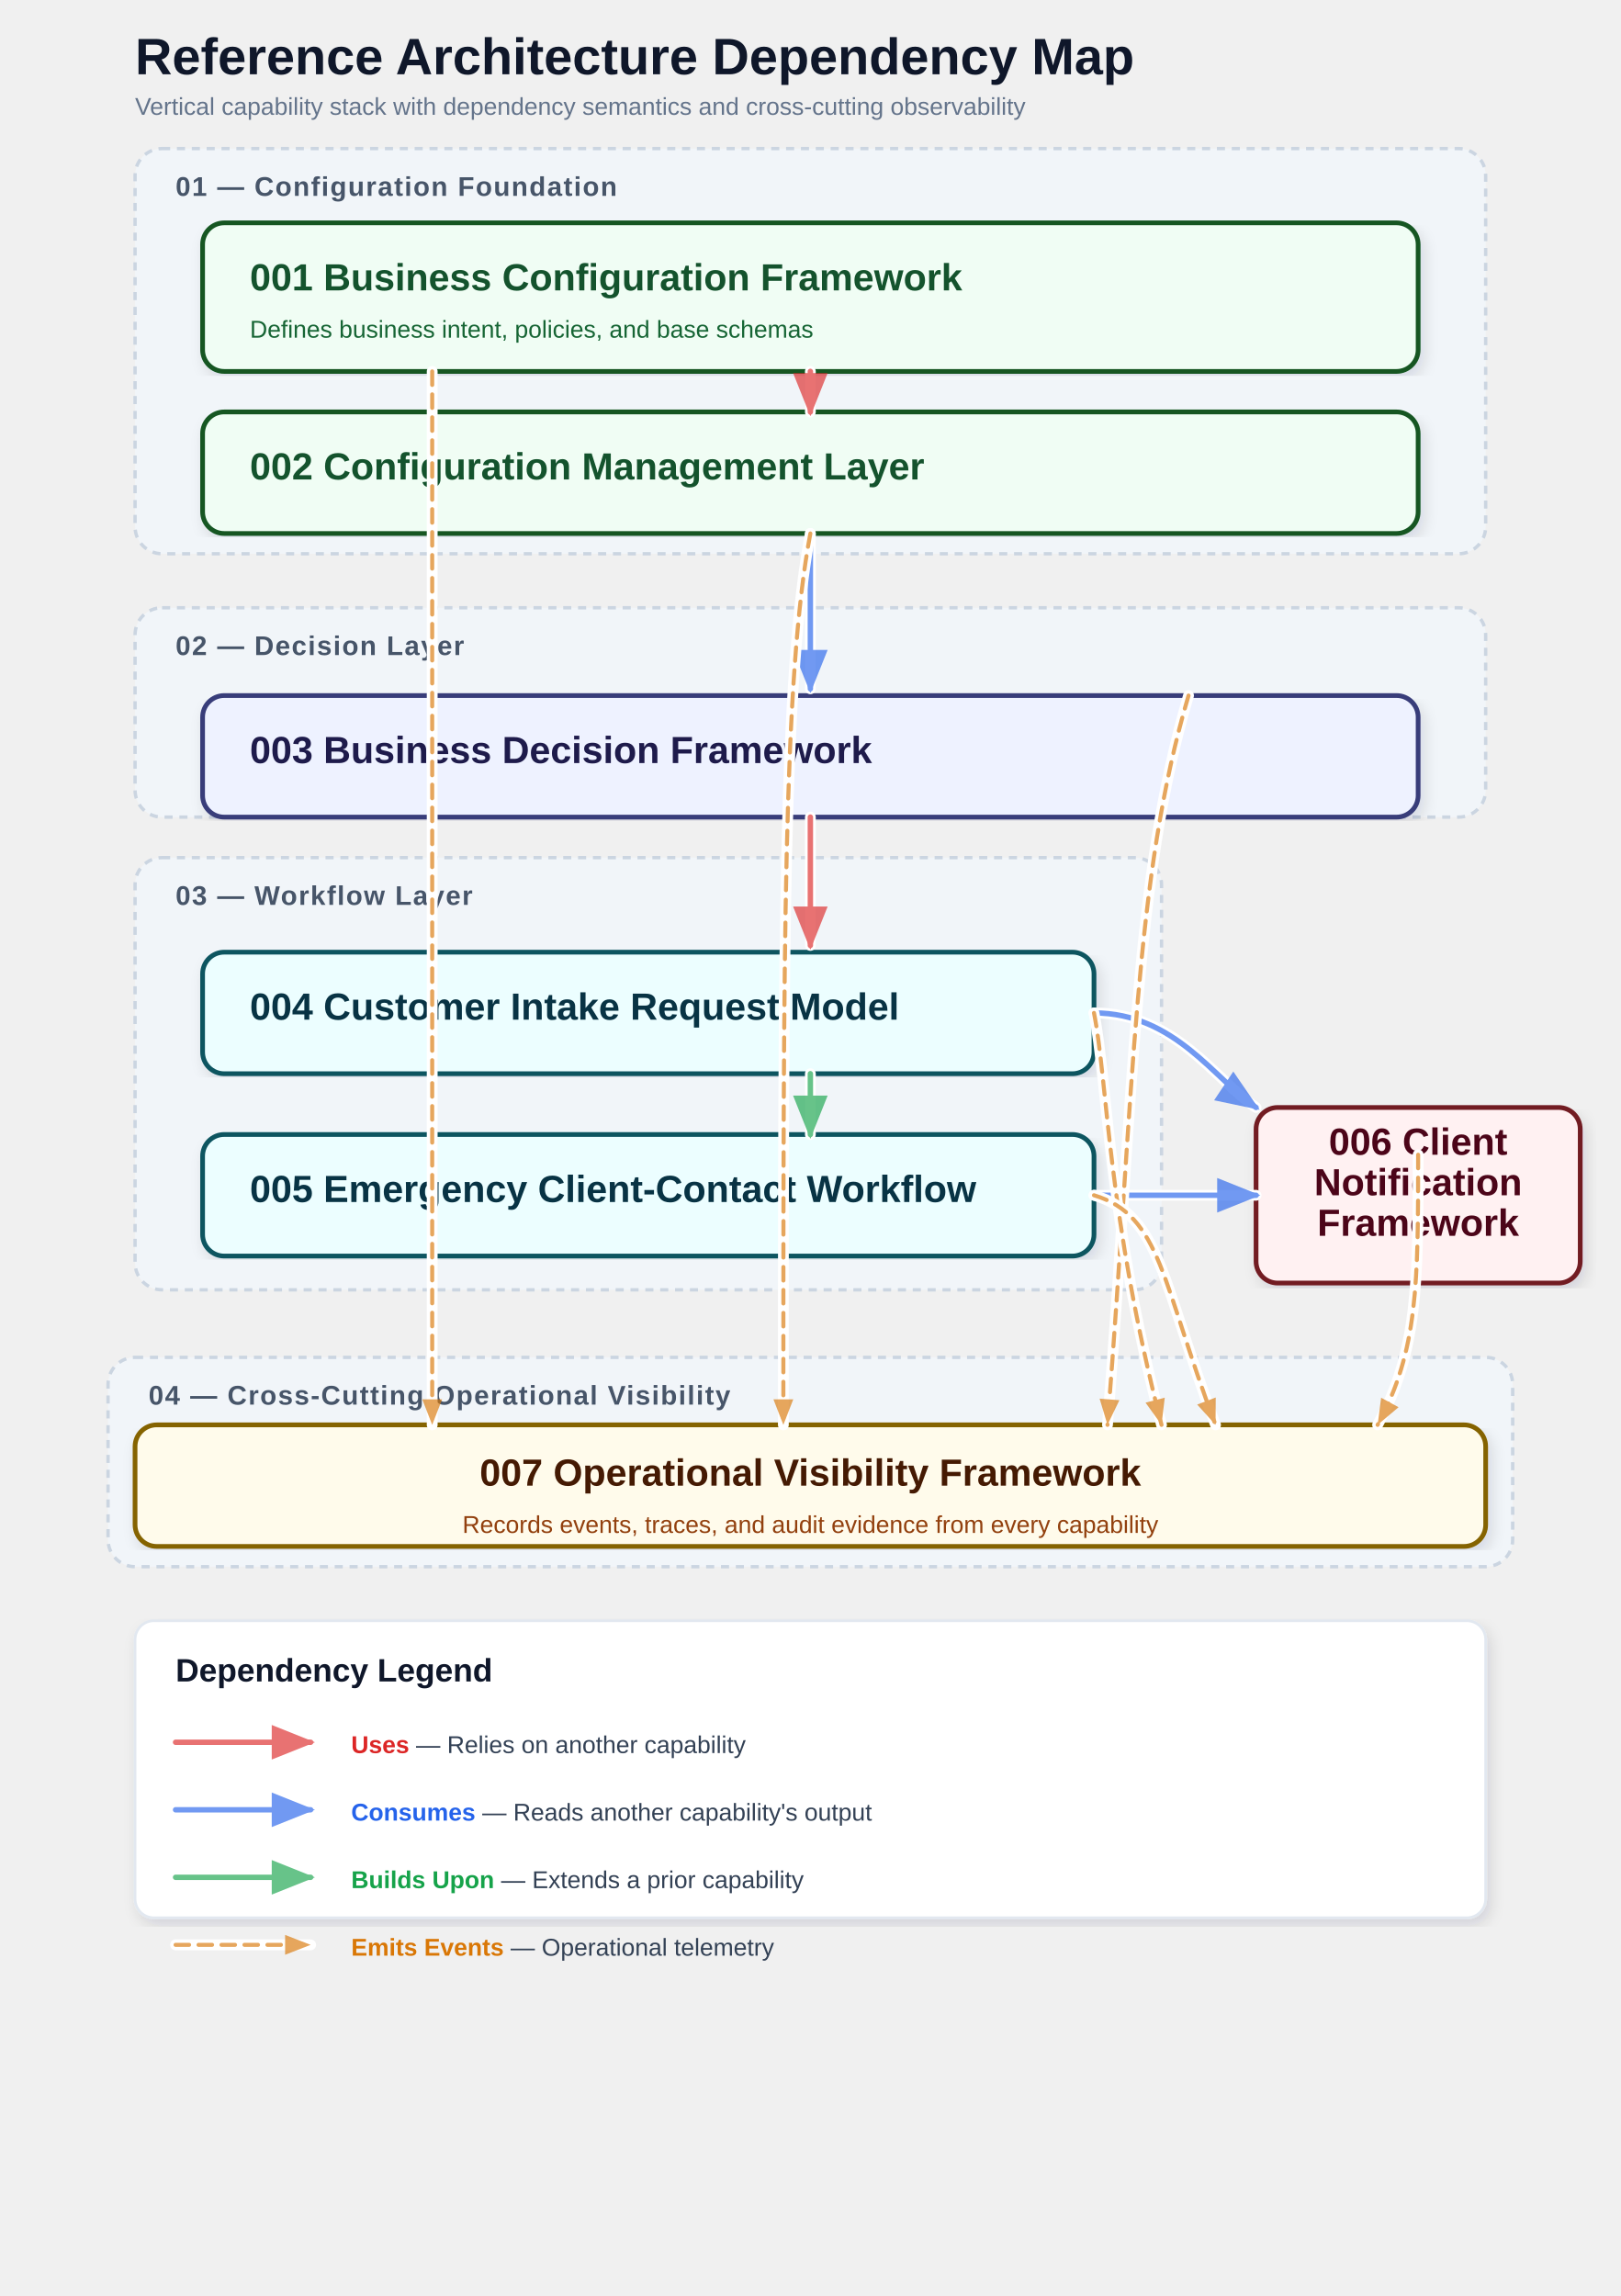
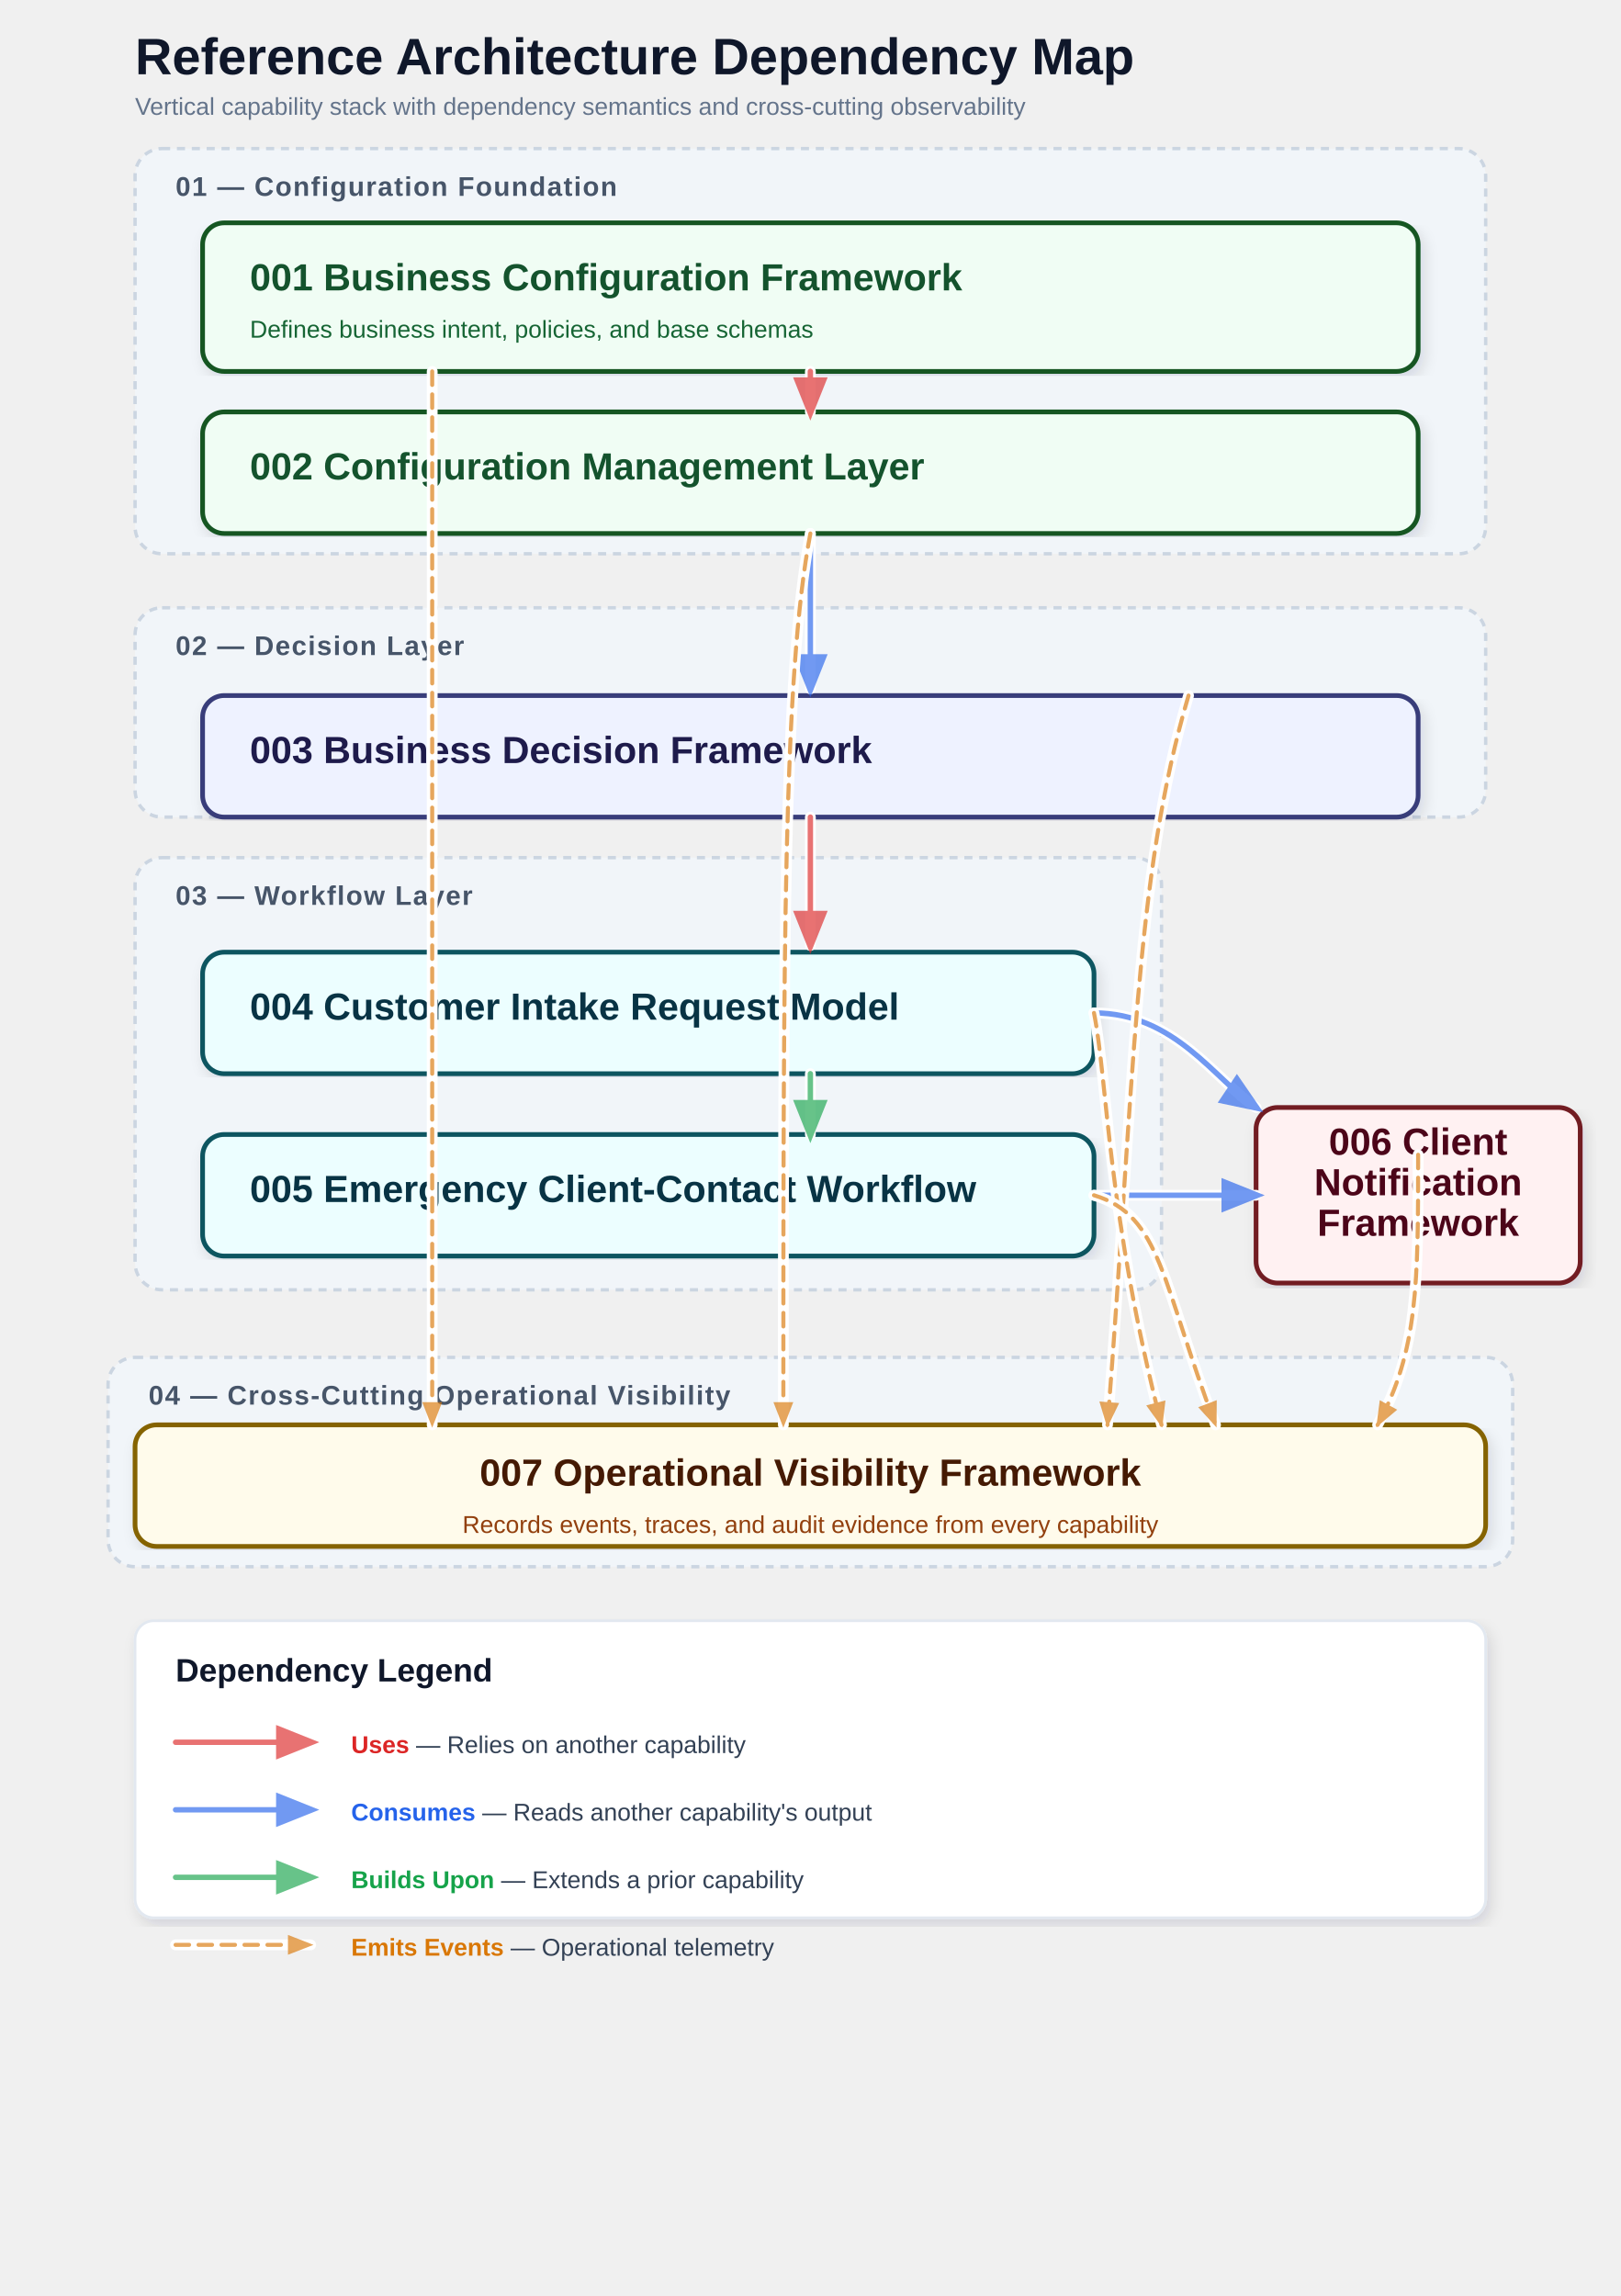
<svg xmlns="http://www.w3.org/2000/svg" id="my-svg" width="100%" viewBox="0 0 1200 1700" style="background-color: #fafafa;" role="graphics-document document" aria-label="Reference Architecture Dependency Map">
  <defs>
    <filter id="softShadow" x="-5%" y="-3%" width="110%" height="106%">
      <feDropShadow dx="3" dy="5" stdDeviation="5" flood-color="#0f172a" flood-opacity="0.12" />
    </filter>
-     <marker id="arrowRed" viewBox="0 0 10 10" refX="9" refY="5" markerWidth="8" markerHeight="8" orient="auto">
+     <marker id="arrowRed" viewBox="0 0 10 10" refX="8" refY="5" markerWidth="8" markerHeight="8" orient="auto">
      <path d="M 0 1 L 10 5 L 0 9 z" fill="#dc2626" />
    </marker>
-     <marker id="arrowBlue" viewBox="0 0 10 10" refX="9" refY="5" markerWidth="8" markerHeight="8" orient="auto">
+     <marker id="arrowBlue" viewBox="0 0 10 10" refX="8" refY="5" markerWidth="8" markerHeight="8" orient="auto">
      <path d="M 0 1 L 10 5 L 0 9 z" fill="#2563eb" />
    </marker>
-     <marker id="arrowGreen" viewBox="0 0 10 10" refX="9" refY="5" markerWidth="8" markerHeight="8" orient="auto">
+     <marker id="arrowGreen" viewBox="0 0 10 10" refX="8" refY="5" markerWidth="8" markerHeight="8" orient="auto">
      <path d="M 0 1 L 10 5 L 0 9 z" fill="#16a34a" />
    </marker>
-     <marker id="arrowAmber" viewBox="0 0 10 10" refX="9" refY="5" markerWidth="7" markerHeight="7" orient="auto">
+     <marker id="arrowAmber" viewBox="0 0 10 10" refX="8" refY="5" markerWidth="7" markerHeight="7" orient="auto">
      <path d="M 0 1.5 L 9 5 L 0 8.5 z" fill="#d97706" />
    </marker>
  </defs>
  <style>
    .title-main { font-family: "trebuchet ms", verdana, arial, sans-serif; font-size: 38px; font-weight: 800; fill: #0f172a; }
    .title-sub { font-family: "trebuchet ms", verdana, arial, sans-serif; font-size: 18px; fill: #64748b; }
    .section-label { font-family: "trebuchet ms", verdana, arial, sans-serif; font-size: 20px; font-weight: 700; fill: #475569; text-transform: uppercase; letter-spacing: 1px; }
    .group-bg { fill: #f1f5f9; stroke: #cbd5e1; stroke-width: 2.5px; stroke-dasharray: 6 5; rx: 20px; ry: 20px; }

    .node-fnd { fill: #f0fdf4; stroke: #155724; stroke-width: 3.5px; rx: 16px; filter: url(#softShadow); }
    .node-fnd-title { font-family: "trebuchet ms", verdana, arial, sans-serif; font-size: 28px; font-weight: 800; fill: #14532d; }
    .node-fnd-sub { font-family: "trebuchet ms", verdana, arial, sans-serif; font-size: 18px; fill: #166534; }

    .node-dec { fill: #eef2ff; stroke: #383d7a; stroke-width: 3.5px; rx: 16px; filter: url(#softShadow); }
    .node-dec-title { font-family: "trebuchet ms", verdana, arial, sans-serif; font-size: 28px; font-weight: 800; fill: #1e1b4b; }

    .node-wrk { fill: #ecfeff; stroke: #0c5460; stroke-width: 3.5px; rx: 16px; filter: url(#softShadow); }
    .node-wrk-title { font-family: "trebuchet ms", verdana, arial, sans-serif; font-size: 28px; font-weight: 800; fill: #083344; }

    .node-com { fill: #fff1f2; stroke: #721c24; stroke-width: 3.5px; rx: 16px; filter: url(#softShadow); }
    .node-com-title { font-family: "trebuchet ms", verdana, arial, sans-serif; font-size: 28px; font-weight: 800; fill: #4c0519; }
    .node-com-sub { font-family: "trebuchet ms", verdana, arial, sans-serif; font-size: 18px; fill: #9f1239; }

    .node-vis { fill: #fffbeb; stroke: #856404; stroke-width: 3.5px; rx: 16px; filter: url(#softShadow); }
    .node-vis-title { font-family: "trebuchet ms", verdana, arial, sans-serif; font-size: 28px; font-weight: 800; fill: #451a03; }
    .node-vis-sub { font-family: "trebuchet ms", verdana, arial, sans-serif; font-size: 18px; fill: #92400e; }

    .conn-uses { fill: none; stroke: #dc2626; stroke-width: 4px; stroke-linecap: round; stroke-linejoin: round; opacity: 0.65; }
    .conn-consumes { fill: none; stroke: #2563eb; stroke-width: 4px; stroke-linecap: round; stroke-linejoin: round; opacity: 0.65; }
    .conn-builds { fill: none; stroke: #16a34a; stroke-width: 4px; stroke-linecap: round; stroke-linejoin: round; opacity: 0.65; }
    .conn-emits { fill: none; stroke: #d97706; stroke-width: 3px; stroke-dasharray: 10 7; stroke-linecap: round; stroke-linejoin: round; opacity: 0.65; }

    .halo { fill: none; stroke: #ffffff; stroke-width: 8px; stroke-linecap: round; stroke-linejoin: round; }

    .legend-box { fill: #ffffff; stroke: #e2e8f0; stroke-width: 2px; rx: 14px; filter: url(#softShadow); }
    .legend-title { font-family: "trebuchet ms", verdana, arial, sans-serif; font-size: 24px; font-weight: 800; fill: #0f172a; }
    .legend-text { font-family: "trebuchet ms", verdana, arial, sans-serif; font-size: 18px; fill: #334155; }
  </style>
  <text x="100" y="55" class="title-main">Reference Architecture Dependency Map</text>
  <text x="100" y="85" class="title-sub">Vertical capability stack with dependency semantics and cross-cutting observability</text>
  <rect x="100" y="110" width="1000" height="300" class="group-bg" />
  <text x="130" y="145" class="section-label">01 — Configuration Foundation</text>
  <g id="node-001">
    <rect x="150" y="165" width="900" height="110" class="node-fnd" />
    <text x="185" y="215" class="node-fnd-title">001 Business Configuration Framework</text>
    <text x="185" y="250" class="node-fnd-sub">Defines business intent, policies, and base schemas</text>
  </g>
  <g id="node-002">
    <rect x="150" y="305" width="900" height="90" class="node-fnd" />
    <text x="185" y="355" class="node-fnd-title">002 Configuration Management Layer</text>
  </g>
  <rect x="100" y="450" width="1000" height="155" class="group-bg" />
  <text x="130" y="485" class="section-label">02 — Decision Layer</text>
  <g id="node-003">
    <rect x="150" y="515" width="900" height="90" class="node-dec" />
    <text x="185" y="565" class="node-dec-title">003 Business Decision Framework</text>
  </g>
  <rect x="100" y="635" width="760" height="320" class="group-bg" />
  <text x="130" y="670" class="section-label">03 — Workflow Layer</text>
  <g id="node-004">
    <rect x="150" y="705" width="660" height="90" class="node-wrk" />
    <text x="185" y="755" class="node-wrk-title">004 Customer Intake Request Model</text>
  </g>
  <g id="node-005">
    <rect x="150" y="840" width="660" height="90" class="node-wrk" />
    <text x="185" y="890" class="node-wrk-title">005 Emergency Client-Contact Workflow</text>
  </g>
  <g id="node-006">
    <rect x="930" y="820" width="240" height="130" class="node-com" />
    <text x="1050" y="855" class="node-com-title" text-anchor="middle">006 Client</text>
    <text x="1050" y="885" class="node-com-title" text-anchor="middle">Notification</text>
    <text x="1050" y="915" class="node-com-title" text-anchor="middle">Framework</text>
  </g>
  <rect x="80" y="1005" width="1040" height="155" class="group-bg" />
  <text x="110" y="1040" class="section-label">04 — Cross-Cutting Operational Visibility</text>
  <g id="node-007">
    <rect x="100" y="1055" width="1000" height="90" class="node-vis" />
    <text x="600" y="1100" class="node-vis-title" text-anchor="middle">007 Operational Visibility Framework</text>
    <text x="600" y="1135" class="node-vis-sub" text-anchor="middle">Records events, traces, and audit evidence from every capability</text>
  </g>
  <g id="legend">
    <rect x="100" y="1200" width="1000" height="220" class="legend-box" />
    <text x="130" y="1245" class="legend-title">Dependency Legend</text>
    <line x1="130" y1="1290" x2="230" y2="1290" class="halo" />
    <line x1="130" y1="1290" x2="230" y2="1290" class="conn-uses" marker-end="url(#arrowRed)" />
    <text x="260" y="1298" class="legend-text">
      <tspan font-weight="700" fill="#dc2626">Uses</tspan> — Relies on another capability</text>
    <line x1="130" y1="1340" x2="230" y2="1340" class="halo" />
    <line x1="130" y1="1340" x2="230" y2="1340" class="conn-consumes" marker-end="url(#arrowBlue)" />
    <text x="260" y="1348" class="legend-text">
      <tspan font-weight="700" fill="#2563eb">Consumes</tspan> — Reads another capability's output</text>
    <line x1="130" y1="1390" x2="230" y2="1390" class="halo" />
    <line x1="130" y1="1390" x2="230" y2="1390" class="conn-builds" marker-end="url(#arrowGreen)" />
    <text x="260" y="1398" class="legend-text">
      <tspan font-weight="700" fill="#16a34a">Builds Upon</tspan> — Extends a prior capability</text>
    <line x1="130" y1="1440" x2="230" y2="1440" class="halo" />
    <line x1="130" y1="1440" x2="230" y2="1440" class="conn-emits" marker-end="url(#arrowAmber)" />
    <text x="260" y="1448" class="legend-text">
      <tspan font-weight="700" fill="#d97706">Emits Events</tspan> — Operational telemetry</text>
  </g>
  <path d="M 600,275 C 600,288 600,292 600,305" class="halo" />
  <path d="M 600,275 C 600,288 600,292 600,305" class="conn-uses" marker-end="url(#arrowRed)" />
  <path d="M 600,395 C 600,430 600,460 600,510" class="halo" />
  <path d="M 600,395 C 600,430 600,460 600,510" class="conn-consumes" marker-end="url(#arrowBlue)" />
  <path d="M 600,605 C 600,630 600,650 600,700" class="halo" />
  <path d="M 600,605 C 600,630 600,650 600,700" class="conn-uses" marker-end="url(#arrowRed)" />
  <path d="M 600,795 C 600,805 600,815 600,840" class="halo" />
  <path d="M 600,795 C 600,805 600,815 600,840" class="conn-builds" marker-end="url(#arrowGreen)" />
  <path d="M 810,750 C 870,750 900,800 930,820" class="halo" />
  <path d="M 810,750 C 870,750 900,800 930,820" class="conn-consumes" marker-end="url(#arrowBlue)" />
  <path d="M 810,885 C 870,885 900,885 930,885" class="halo" />
  <path d="M 810,885 C 870,885 900,885 930,885" class="conn-consumes" marker-end="url(#arrowBlue)" />
  <path d="M 320,275 C 320,500 320,700 320,1055" class="halo" />
  <path d="M 320,275 C 320,500 320,700 320,1055" class="conn-emits" marker-end="url(#arrowAmber)" />
  <path d="M 600,395 C 580,500 580,700 580,1055" class="halo" />
  <path d="M 600,395 C 580,500 580,700 580,1055" class="conn-emits" marker-end="url(#arrowAmber)" />
  <path d="M 880,515 C 840,650 840,800 820,1055" class="halo" />
  <path d="M 880,515 C 840,650 840,800 820,1055" class="conn-emits" marker-end="url(#arrowAmber)" />
  <path d="M 810,750 C 820,800 820,900 860,1055" class="halo" />
  <path d="M 810,750 C 820,800 820,900 860,1055" class="conn-emits" marker-end="url(#arrowAmber)" />
  <path d="M 810,885 C 860,900 860,950 900,1055" class="halo" />
  <path d="M 810,885 C 860,900 860,950 900,1055" class="conn-emits" marker-end="url(#arrowAmber)" />
  <path d="M 1050,855 C 1050,950 1050,1000 1020,1055" class="halo" />
  <path d="M 1050,855 C 1050,950 1050,1000 1020,1055" class="conn-emits" marker-end="url(#arrowAmber)" />
</svg>
